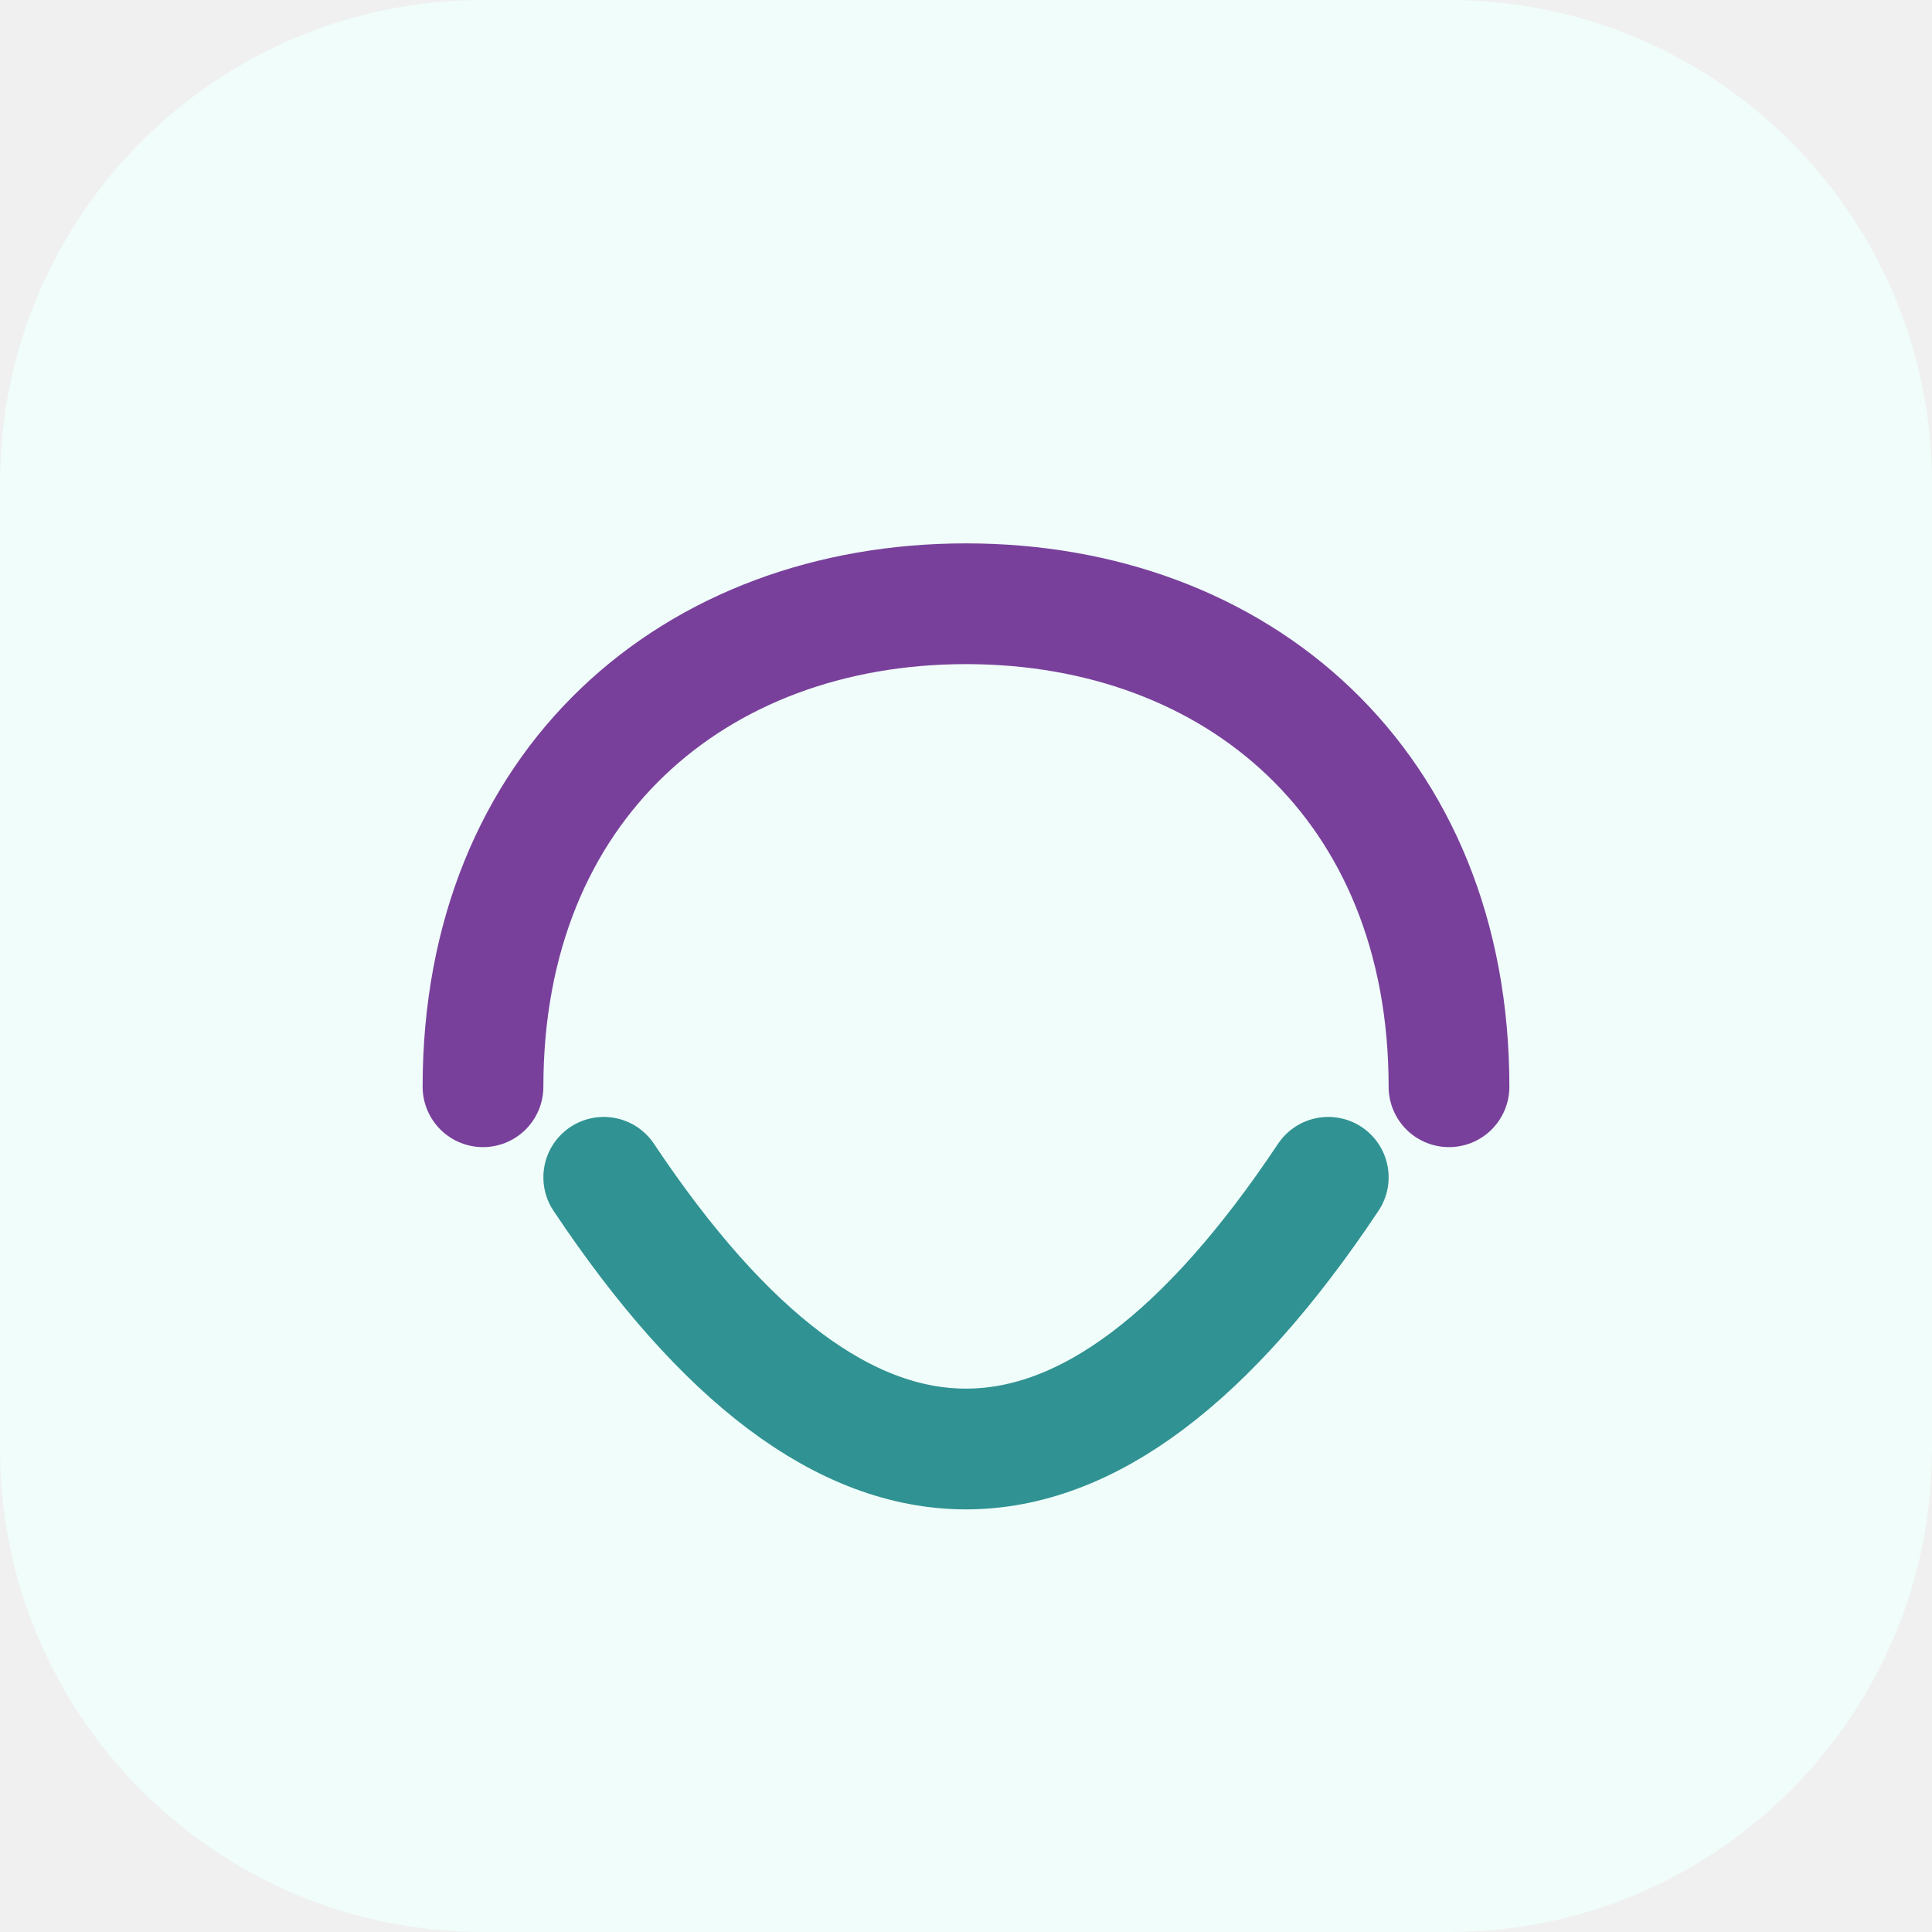
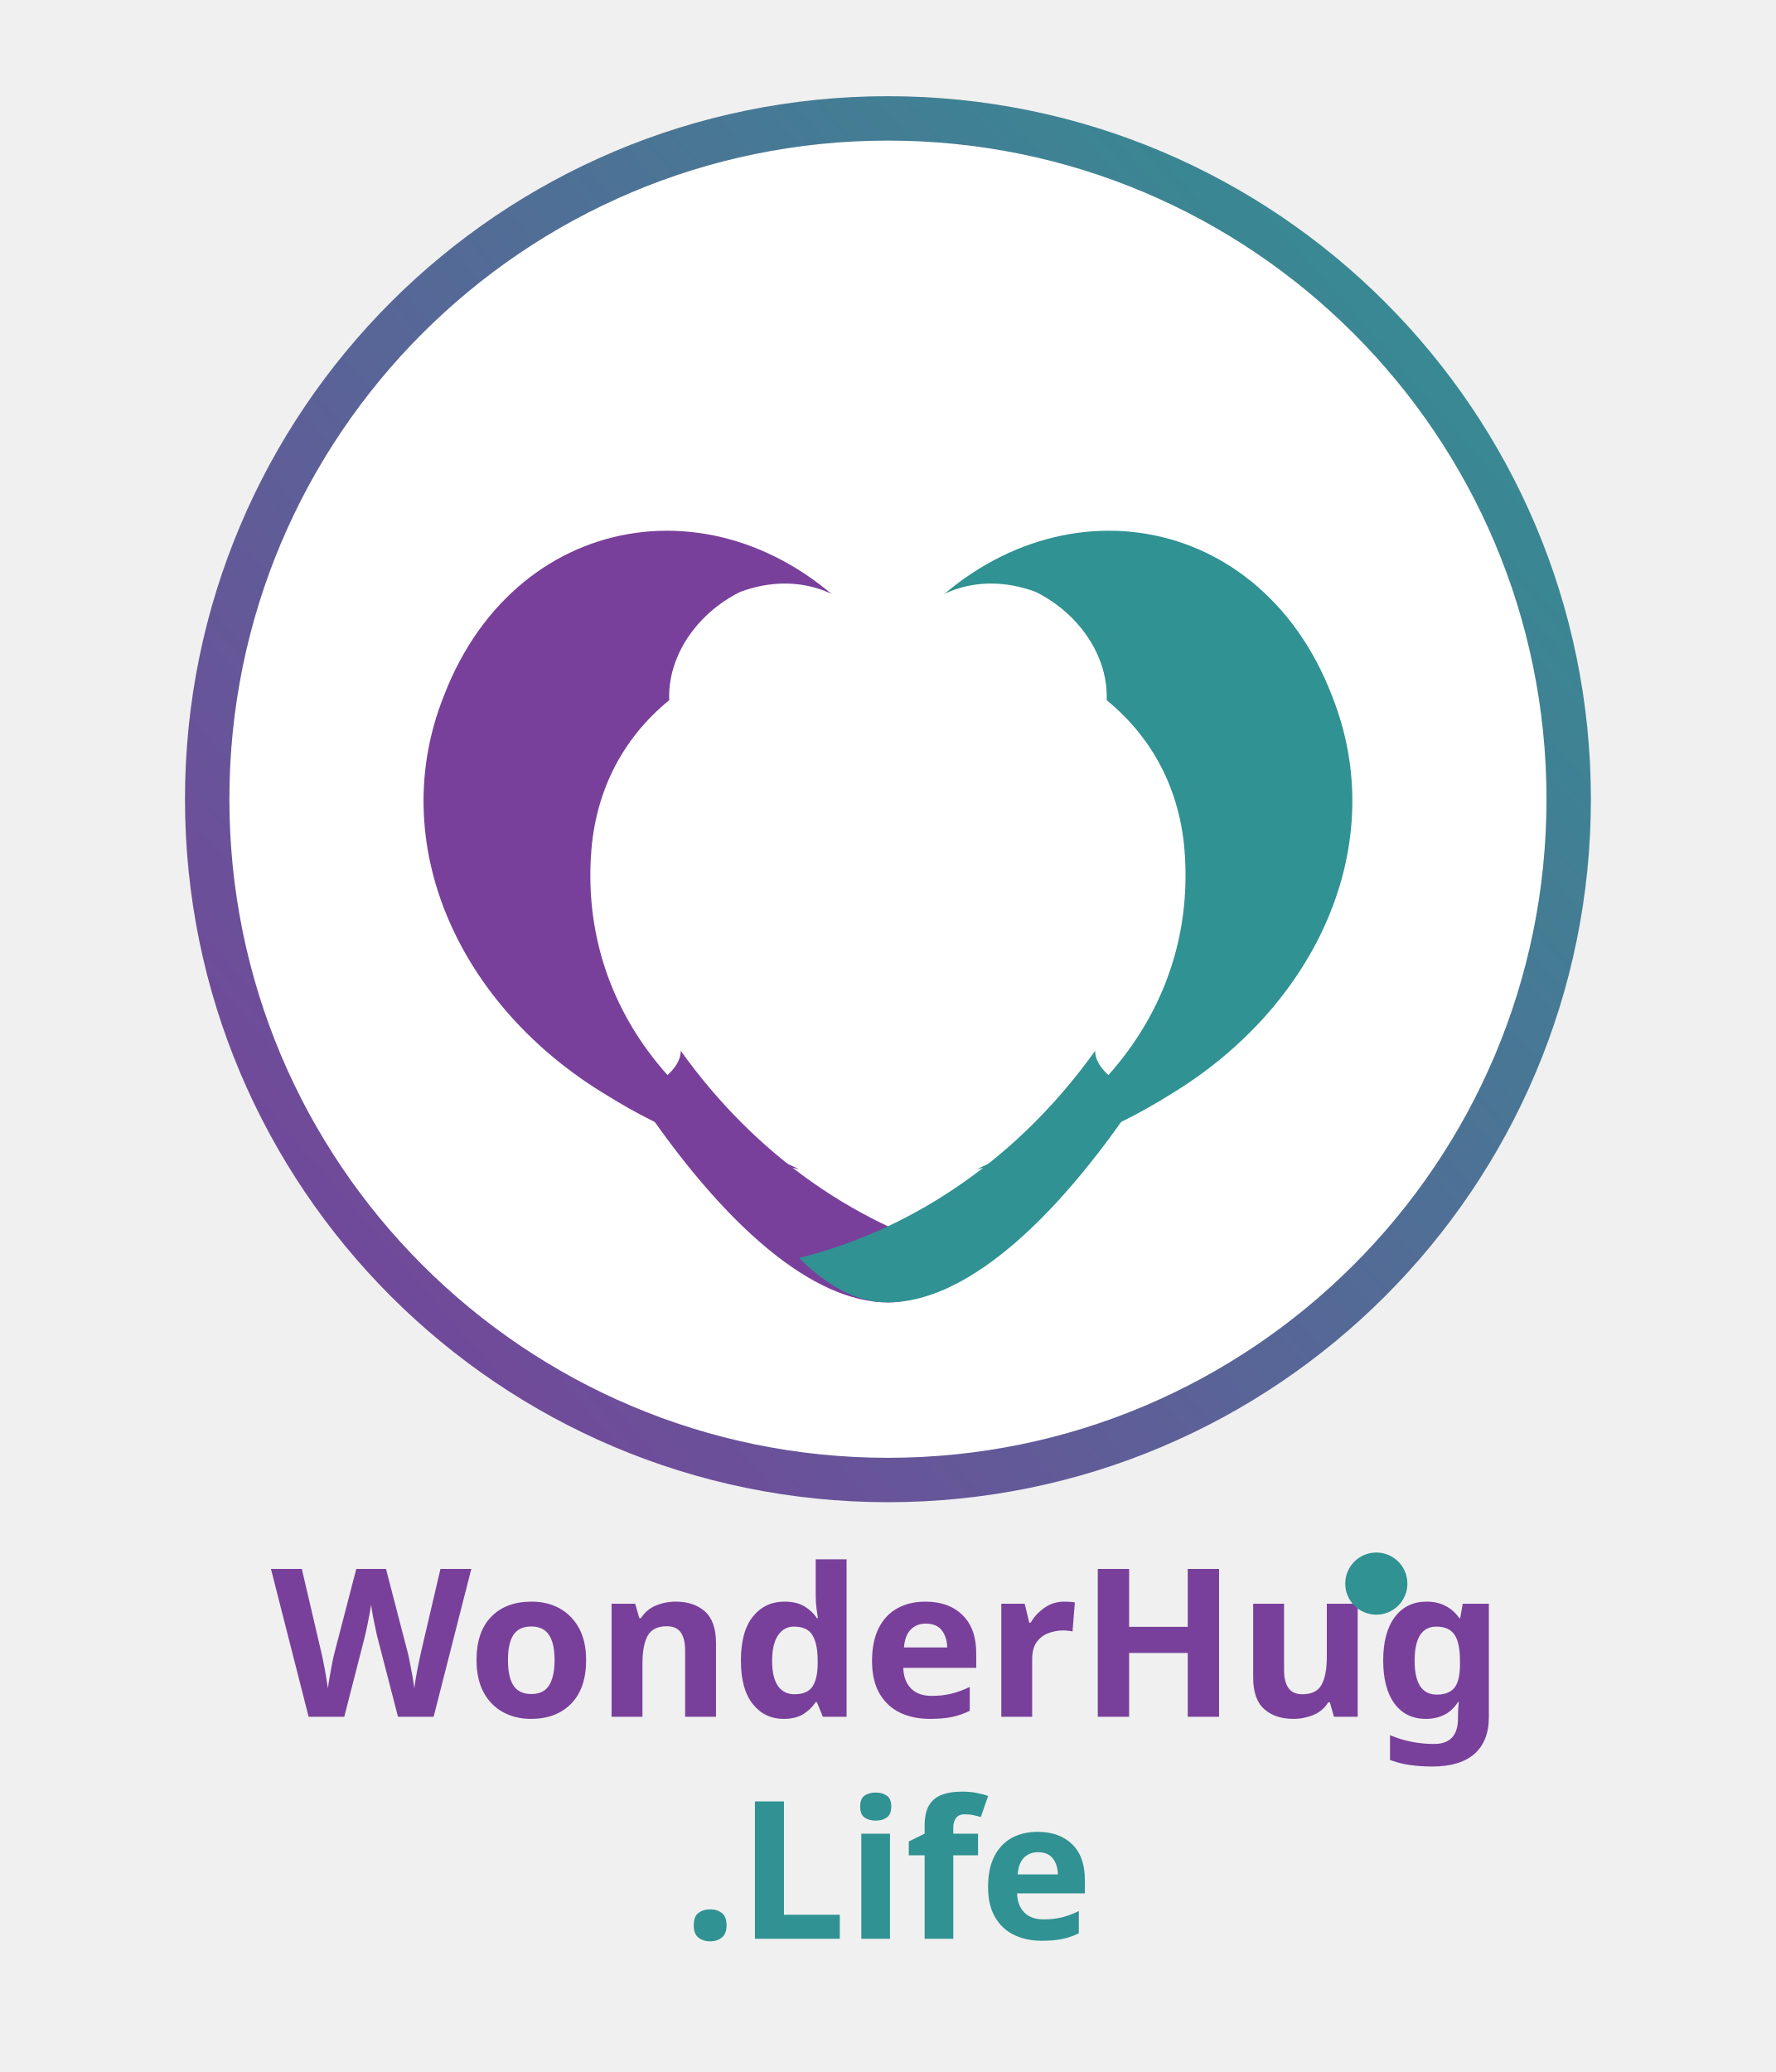
- <svg xmlns="http://www.w3.org/2000/svg" viewBox="0 0 64 64" fill="none">
-   <rect width="64" height="64" rx="16" fill="#F0FDFA" />
-   <path d="M16 36c0-10 7-16 16-16s16 6 16 16" stroke="#79409B" stroke-width="4" stroke-linecap="round" />
-   <path d="M20 39c4 6 8 9 12 9s8-3 12-9" stroke="#309292" stroke-width="4" stroke-linecap="round" />
+ <svg xmlns="http://www.w3.org/2000/svg" viewBox="0 0 240 280" fill="none" role="img" aria-label="WonderHug.Life">
+   <defs>
+     <linearGradient id="wh-ring" x1="28" y1="188" x2="212" y2="28" gradientUnits="userSpaceOnUse">
+       <stop stop-color="#79409B" />
+       <stop offset="1" stop-color="#309292" />
+     </linearGradient>
+   </defs>
+   <circle cx="120" cy="108" r="92" fill="#FFFFFF" stroke="url(#wh-ring)" stroke-width="6" />
+   <path fill="#79409B" d="M118 86c-18-22-48-18-58 8-8 20 2 42 22 54 8 5 16 8 26 10-18-8-30-24-28-44 2-18 18-28 38-28Z" />
+   <path fill="#309292" d="M122 86c18-22 48-18 58 8 8 20-2 42-22 54-8 5-16 8-26 10 18-8 30-24 28-44-2-18-18-28-38-28Z" />
+   <path fill="#FFFFFF" d="M120 104c-8 8-22 6-28-4-4-7 0-16 8-20 8-3 16 0 20 8 4-8 12-11 20-8 8 4 12 13 8 20-6 10-20 12-28 4Z" />
+   <path fill="#79409B" d="M86 148c12 18 24 28 34 28 4 0 8-2 12-6-16-4-30-14-40-28 0 2-2 4-6 6Z" />
+   <path fill="#309292" d="M154 148c-12 18-24 28-34 28-4 0-8-2-12-6 16-4 30-14 40-28 0 2 2 4 6 6Z" />
+   <text x="120" y="232" text-anchor="middle" font-family="Figtree, system-ui, sans-serif" font-size="28" font-weight="700" fill="#79409B">WonderHug</text>
+   <circle cx="186" cy="214" r="4.2" fill="#309292" />
+   <text x="120" y="262" text-anchor="middle" font-family="Figtree, system-ui, sans-serif" font-size="26" font-weight="700" fill="#309292">.Life</text>
</svg>
